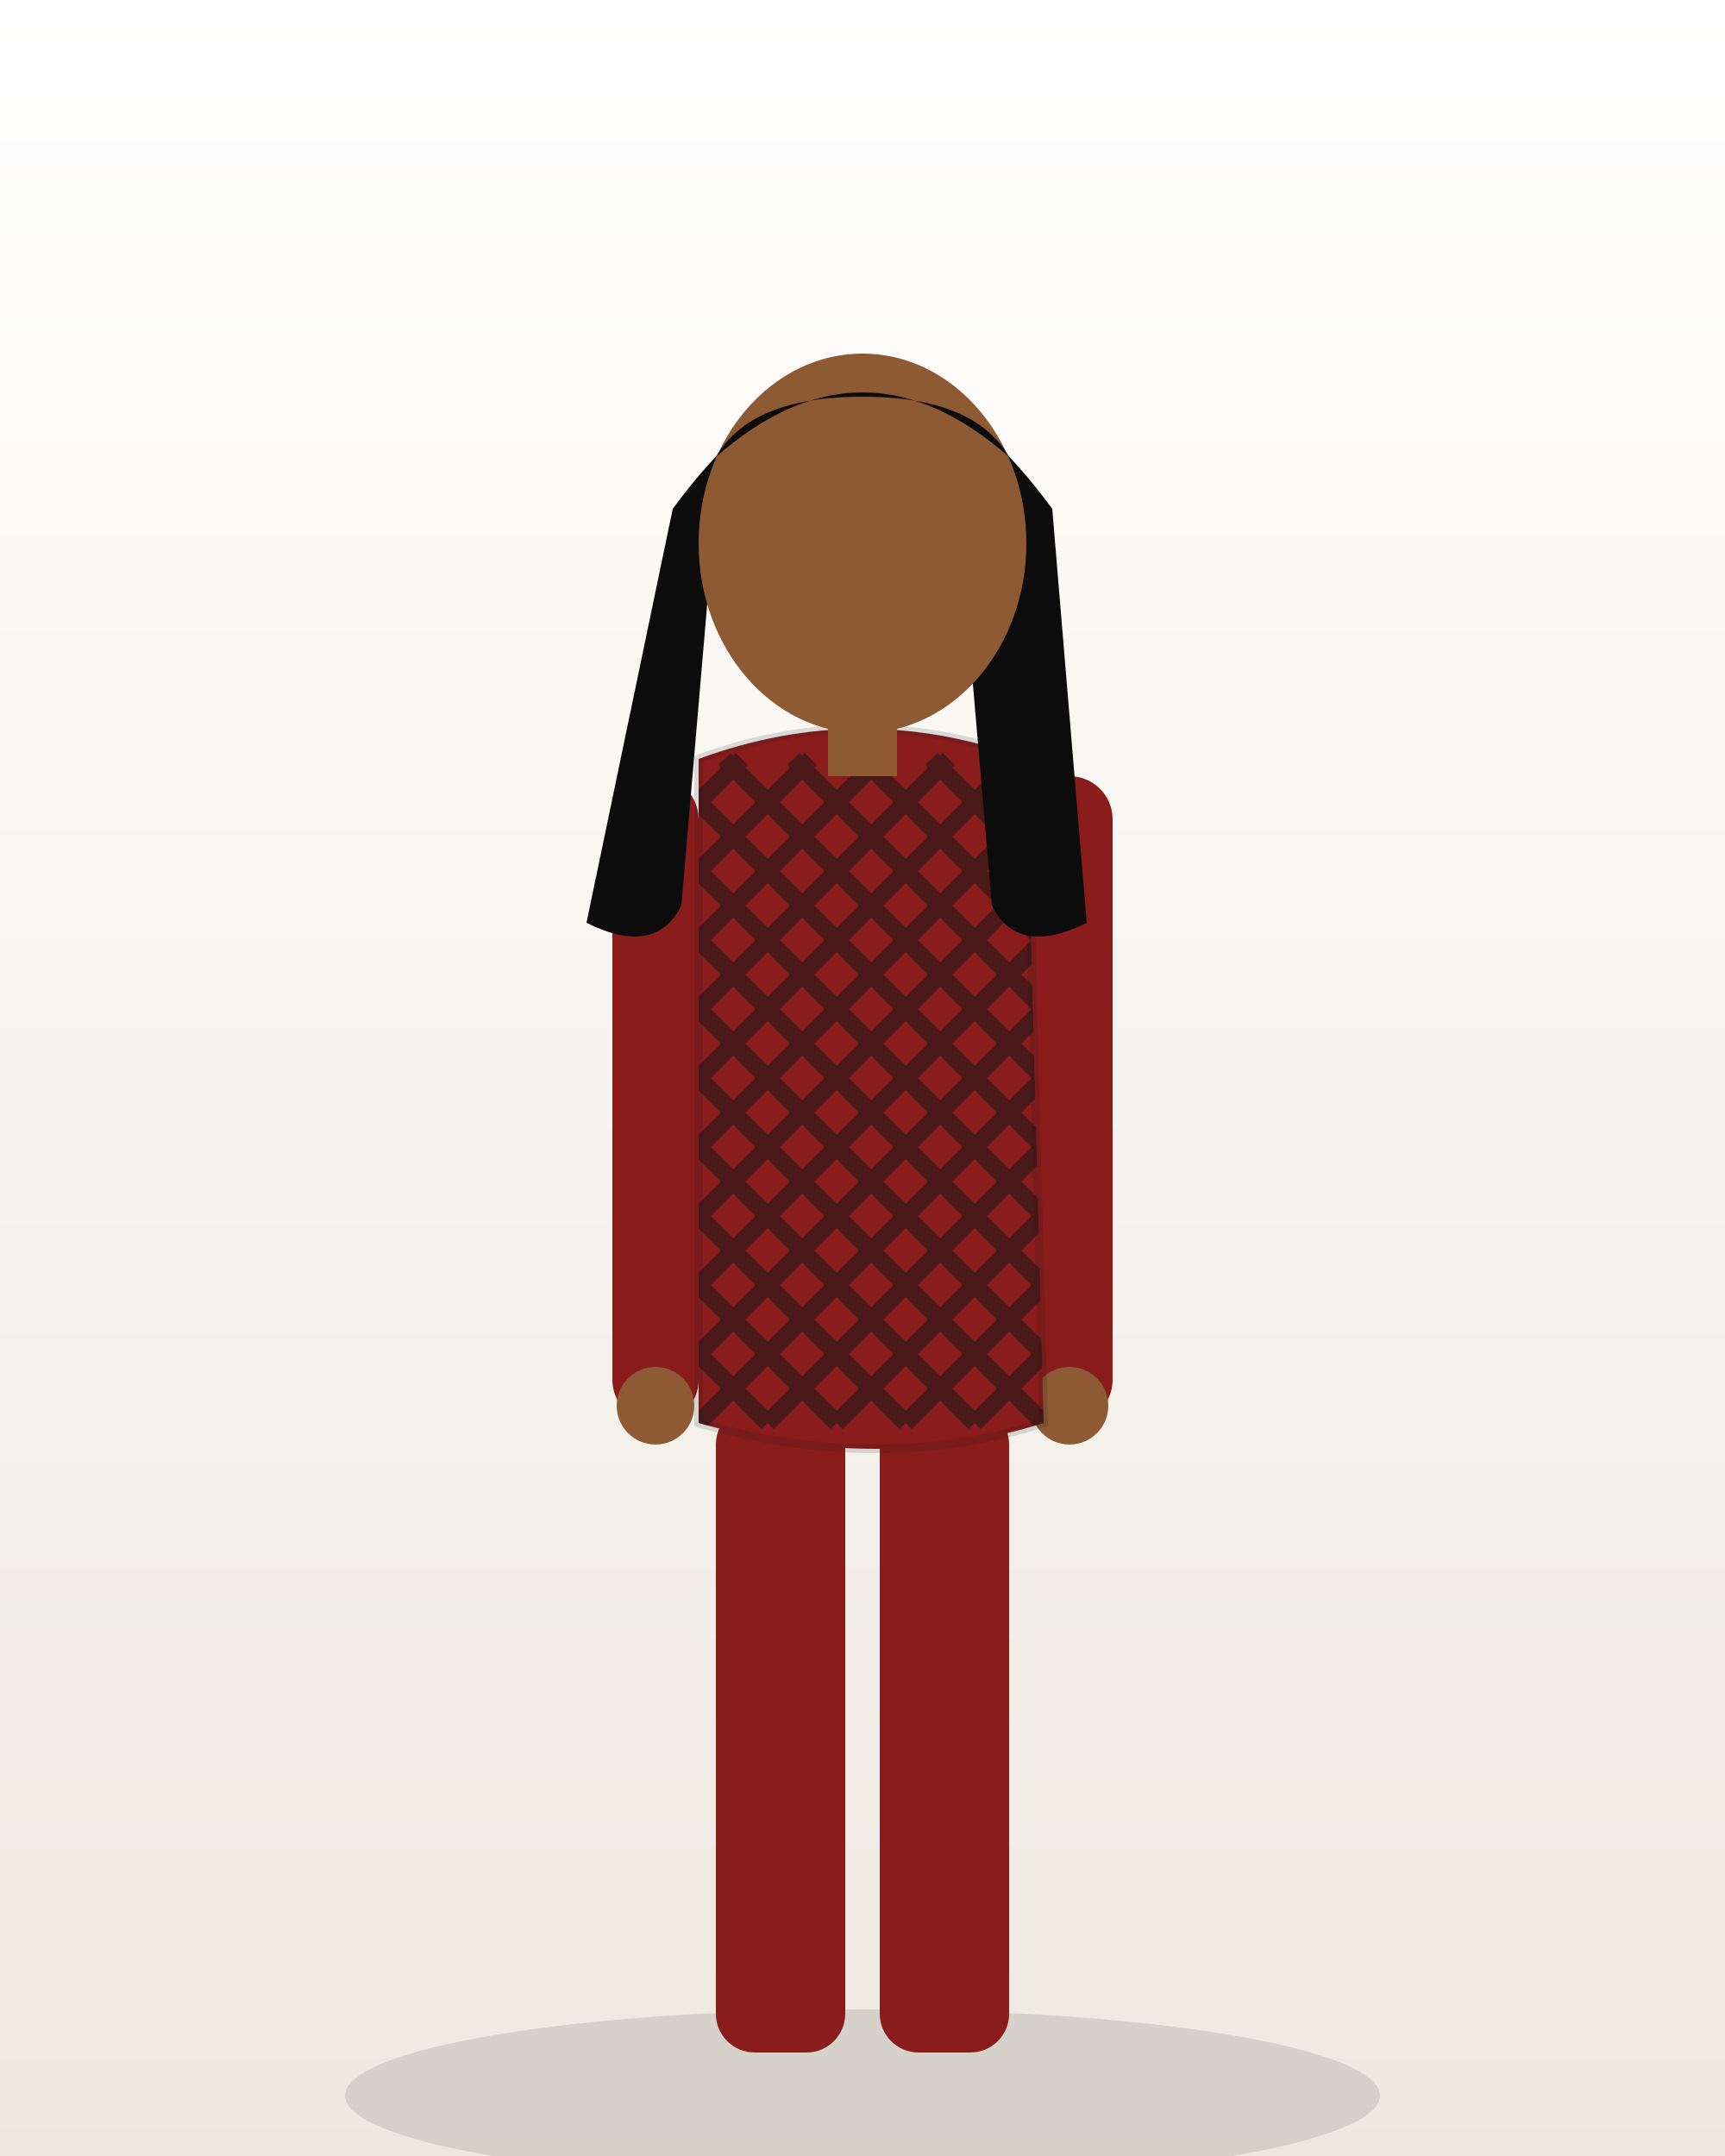
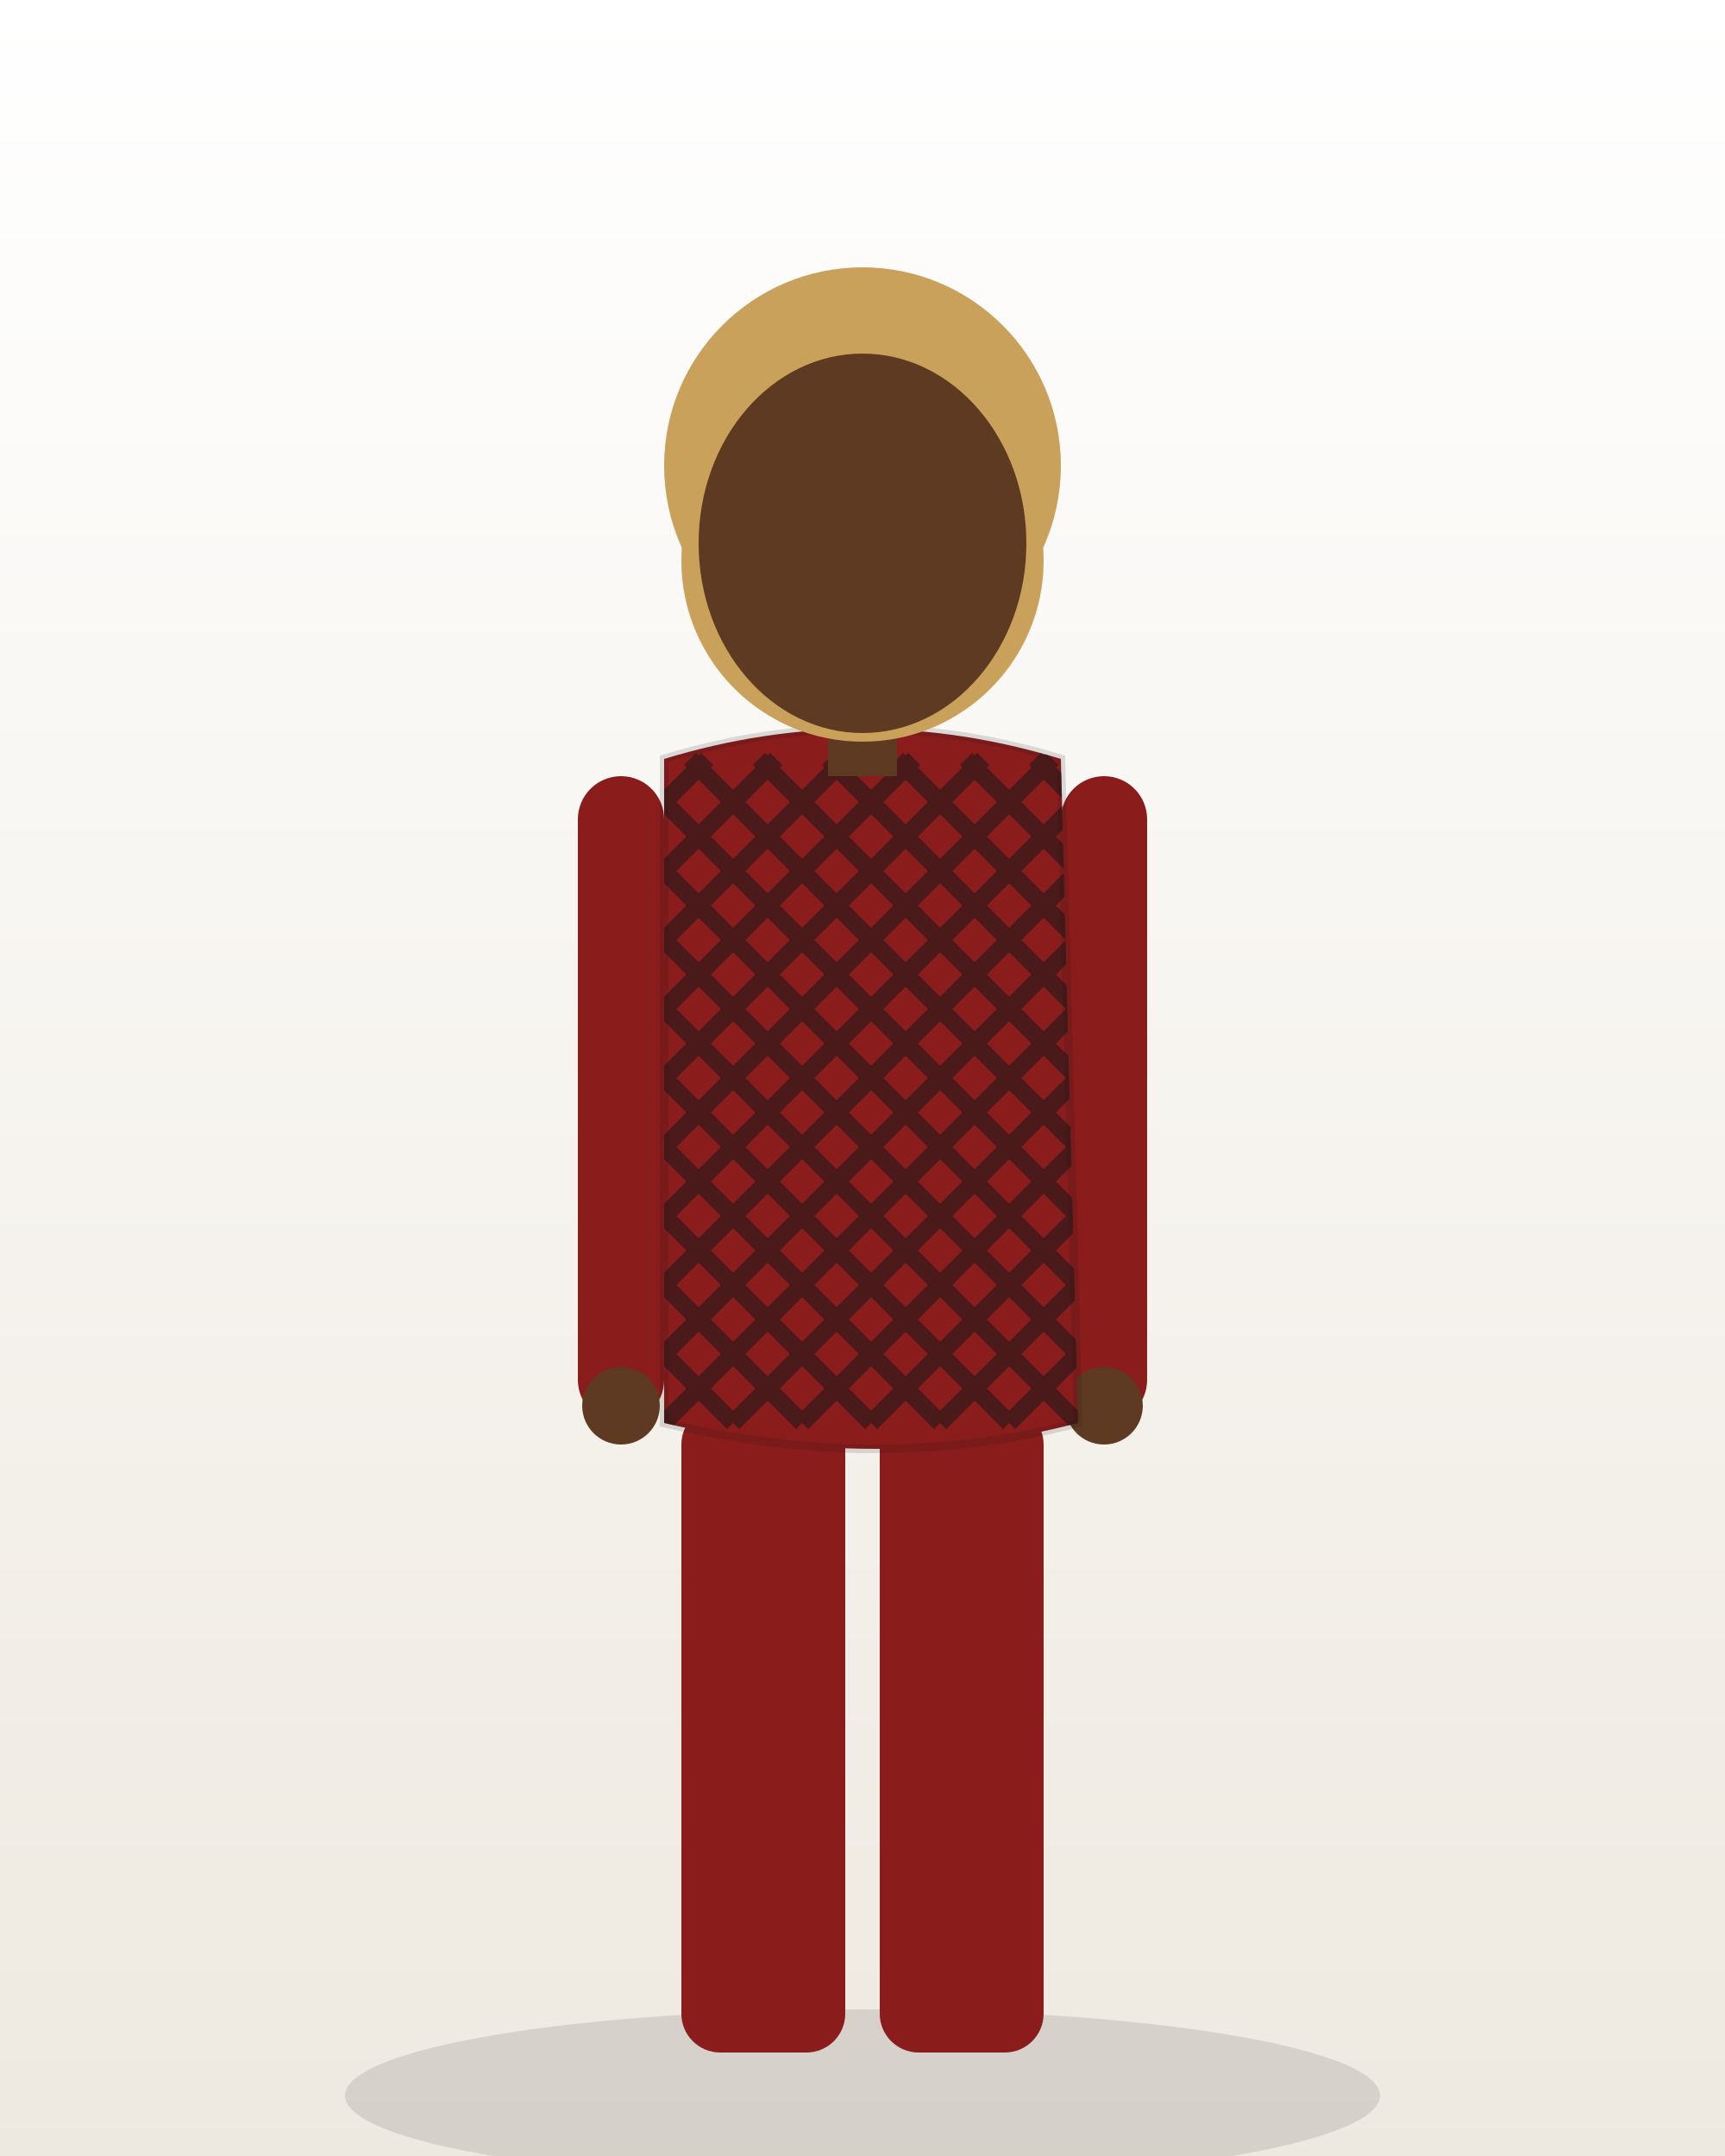
<svg xmlns="http://www.w3.org/2000/svg" width="400" height="500" viewBox="0 0 400 500" role="img" aria-label="Family Buffalo-Plaid Set illustration">
  <defs>
    <linearGradient id="g-pj-family-plaid" x1="0" y1="0" x2="0" y2="1">
      <stop offset="0" stop-color="#ffffff" />
      <stop offset="1" stop-color="#eee9e0" />
    </linearGradient>
  </defs>
  <rect width="400" height="500" fill="url(#g-pj-family-plaid)" />
  <ellipse cx="200" cy="486" rx="120" ry="20" fill="#1c1a17" opacity="0.12" />
  <clipPath id="t-pj-family-plaid">
-     <path d="M162 176     q38 -14 76 0     l4 154     q-38 12 -80 0 Z" />
+     <path d="M154 176     q46 -14 92 0     l4 154     q-46 12 -96 0 Z" />
  </clipPath>
-   <rect x="166" y="326" width="30" height="150" rx="9" fill="#8A1C1C" />
-   <rect x="204" y="326" width="30" height="150" rx="9" fill="#8A1C1C" />
-   <rect x="142" y="180" width="20" height="150" rx="10" fill="#8A1C1C" />
-   <rect x="238" y="180" width="20" height="150" rx="10" fill="#8A1C1C" />
-   <circle cx="152" cy="326" r="9" fill="#8D5A34" />
-   <circle cx="248" cy="326" r="9" fill="#8D5A34" />
-   <path d="M162 176     q38 -14 76 0     l4 154     q-38 12 -80 0 Z" fill="#8A1C1C" stroke="#1c1a17" stroke-opacity="0.14" stroke-width="2" />
+   <rect x="158" y="326" width="38" height="150" rx="9" fill="#8A1C1C" />
+   <rect x="204" y="326" width="38" height="150" rx="9" fill="#8A1C1C" />
+   <rect x="134" y="180" width="20" height="150" rx="10" fill="#8A1C1C" />
+   <rect x="246" y="180" width="20" height="150" rx="10" fill="#8A1C1C" />
+   <circle cx="144" cy="326" r="9" fill="#5E3A22" />
+   <circle cx="256" cy="326" r="9" fill="#5E3A22" />
+   <path d="M154 176     q46 -14 92 0     l4 154     q-46 12 -96 0 Z" fill="#8A1C1C" stroke="#1c1a17" stroke-opacity="0.14" stroke-width="2" />
  <g clip-path="url(#t-pj-family-plaid)">
    <g stroke="#161616" stroke-width="4" opacity="0.55">
-       <line x1="8" y1="176" x2="162" y2="330" />
-       <line x1="24" y1="176" x2="178" y2="330" />
-       <line x1="40" y1="176" x2="194" y2="330" />
-       <line x1="56" y1="176" x2="210" y2="330" />
-       <line x1="72" y1="176" x2="226" y2="330" />
-       <line x1="88" y1="176" x2="242" y2="330" />
-       <line x1="104" y1="176" x2="258" y2="330" />
-       <line x1="120" y1="176" x2="274" y2="330" />
-       <line x1="136" y1="176" x2="290" y2="330" />
-       <line x1="152" y1="176" x2="306" y2="330" />
-       <line x1="168" y1="176" x2="322" y2="330" />
-       <line x1="184" y1="176" x2="338" y2="330" />
-       <line x1="200" y1="176" x2="354" y2="330" />
-       <line x1="216" y1="176" x2="370" y2="330" />
-       <line x1="232" y1="176" x2="386" y2="330" />
-       <line x1="396" y1="176" x2="242" y2="330" />
-       <line x1="380" y1="176" x2="226" y2="330" />
-       <line x1="364" y1="176" x2="210" y2="330" />
-       <line x1="348" y1="176" x2="194" y2="330" />
-       <line x1="332" y1="176" x2="178" y2="330" />
-       <line x1="316" y1="176" x2="162" y2="330" />
-       <line x1="300" y1="176" x2="146" y2="330" />
-       <line x1="284" y1="176" x2="130" y2="330" />
-       <line x1="268" y1="176" x2="114" y2="330" />
-       <line x1="252" y1="176" x2="98" y2="330" />
-       <line x1="236" y1="176" x2="82" y2="330" />
-       <line x1="220" y1="176" x2="66" y2="330" />
-       <line x1="204" y1="176" x2="50" y2="330" />
-       <line x1="188" y1="176" x2="34" y2="330" />
-       <line x1="172" y1="176" x2="18" y2="330" />
+       <line x1="0" y1="176" x2="154" y2="330" />
+       <line x1="16" y1="176" x2="170" y2="330" />
+       <line x1="32" y1="176" x2="186" y2="330" />
+       <line x1="48" y1="176" x2="202" y2="330" />
+       <line x1="64" y1="176" x2="218" y2="330" />
+       <line x1="80" y1="176" x2="234" y2="330" />
+       <line x1="96" y1="176" x2="250" y2="330" />
+       <line x1="112" y1="176" x2="266" y2="330" />
+       <line x1="128" y1="176" x2="282" y2="330" />
+       <line x1="144" y1="176" x2="298" y2="330" />
+       <line x1="160" y1="176" x2="314" y2="330" />
+       <line x1="176" y1="176" x2="330" y2="330" />
+       <line x1="192" y1="176" x2="346" y2="330" />
+       <line x1="208" y1="176" x2="362" y2="330" />
+       <line x1="224" y1="176" x2="378" y2="330" />
+       <line x1="240" y1="176" x2="394" y2="330" />
+       <line x1="404" y1="176" x2="250" y2="330" />
+       <line x1="388" y1="176" x2="234" y2="330" />
+       <line x1="372" y1="176" x2="218" y2="330" />
+       <line x1="356" y1="176" x2="202" y2="330" />
+       <line x1="340" y1="176" x2="186" y2="330" />
+       <line x1="324" y1="176" x2="170" y2="330" />
+       <line x1="308" y1="176" x2="154" y2="330" />
+       <line x1="292" y1="176" x2="138" y2="330" />
+       <line x1="276" y1="176" x2="122" y2="330" />
+       <line x1="260" y1="176" x2="106" y2="330" />
+       <line x1="244" y1="176" x2="90" y2="330" />
+       <line x1="228" y1="176" x2="74" y2="330" />
+       <line x1="212" y1="176" x2="58" y2="330" />
+       <line x1="196" y1="176" x2="42" y2="330" />
+       <line x1="180" y1="176" x2="26" y2="330" />
+       <line x1="164" y1="176" x2="10" y2="330" />
    </g>
  </g>
-   <rect x="192" y="150" width="16" height="30" fill="#8D5A34" />
-   <path d="M156 118 q44 -60 88 0 l8 96 q-16 8 -22 -4 l-6 -70 q-28 14 -60 0 l-6 70 q-6 12 -22 4 Z" fill="#0C0C0C" />
-   <ellipse cx="200" cy="126" rx="38" ry="44" fill="#8D5A34" />
-   <path d="M166 106 q34 -30 68 0 q-8 -14 -34 -14 q-26 0 -34 14 Z" fill="#0C0C0C" />
+   <rect x="192" y="150" width="16" height="30" fill="#5E3A22" />
+   <circle cx="200" cy="108" r="46" fill="#C9A15A" />
+   <circle cx="200" cy="130" r="42" fill="#C9A15A" />
+   <ellipse cx="200" cy="126" rx="38" ry="44" fill="#5E3A22" />
</svg>
